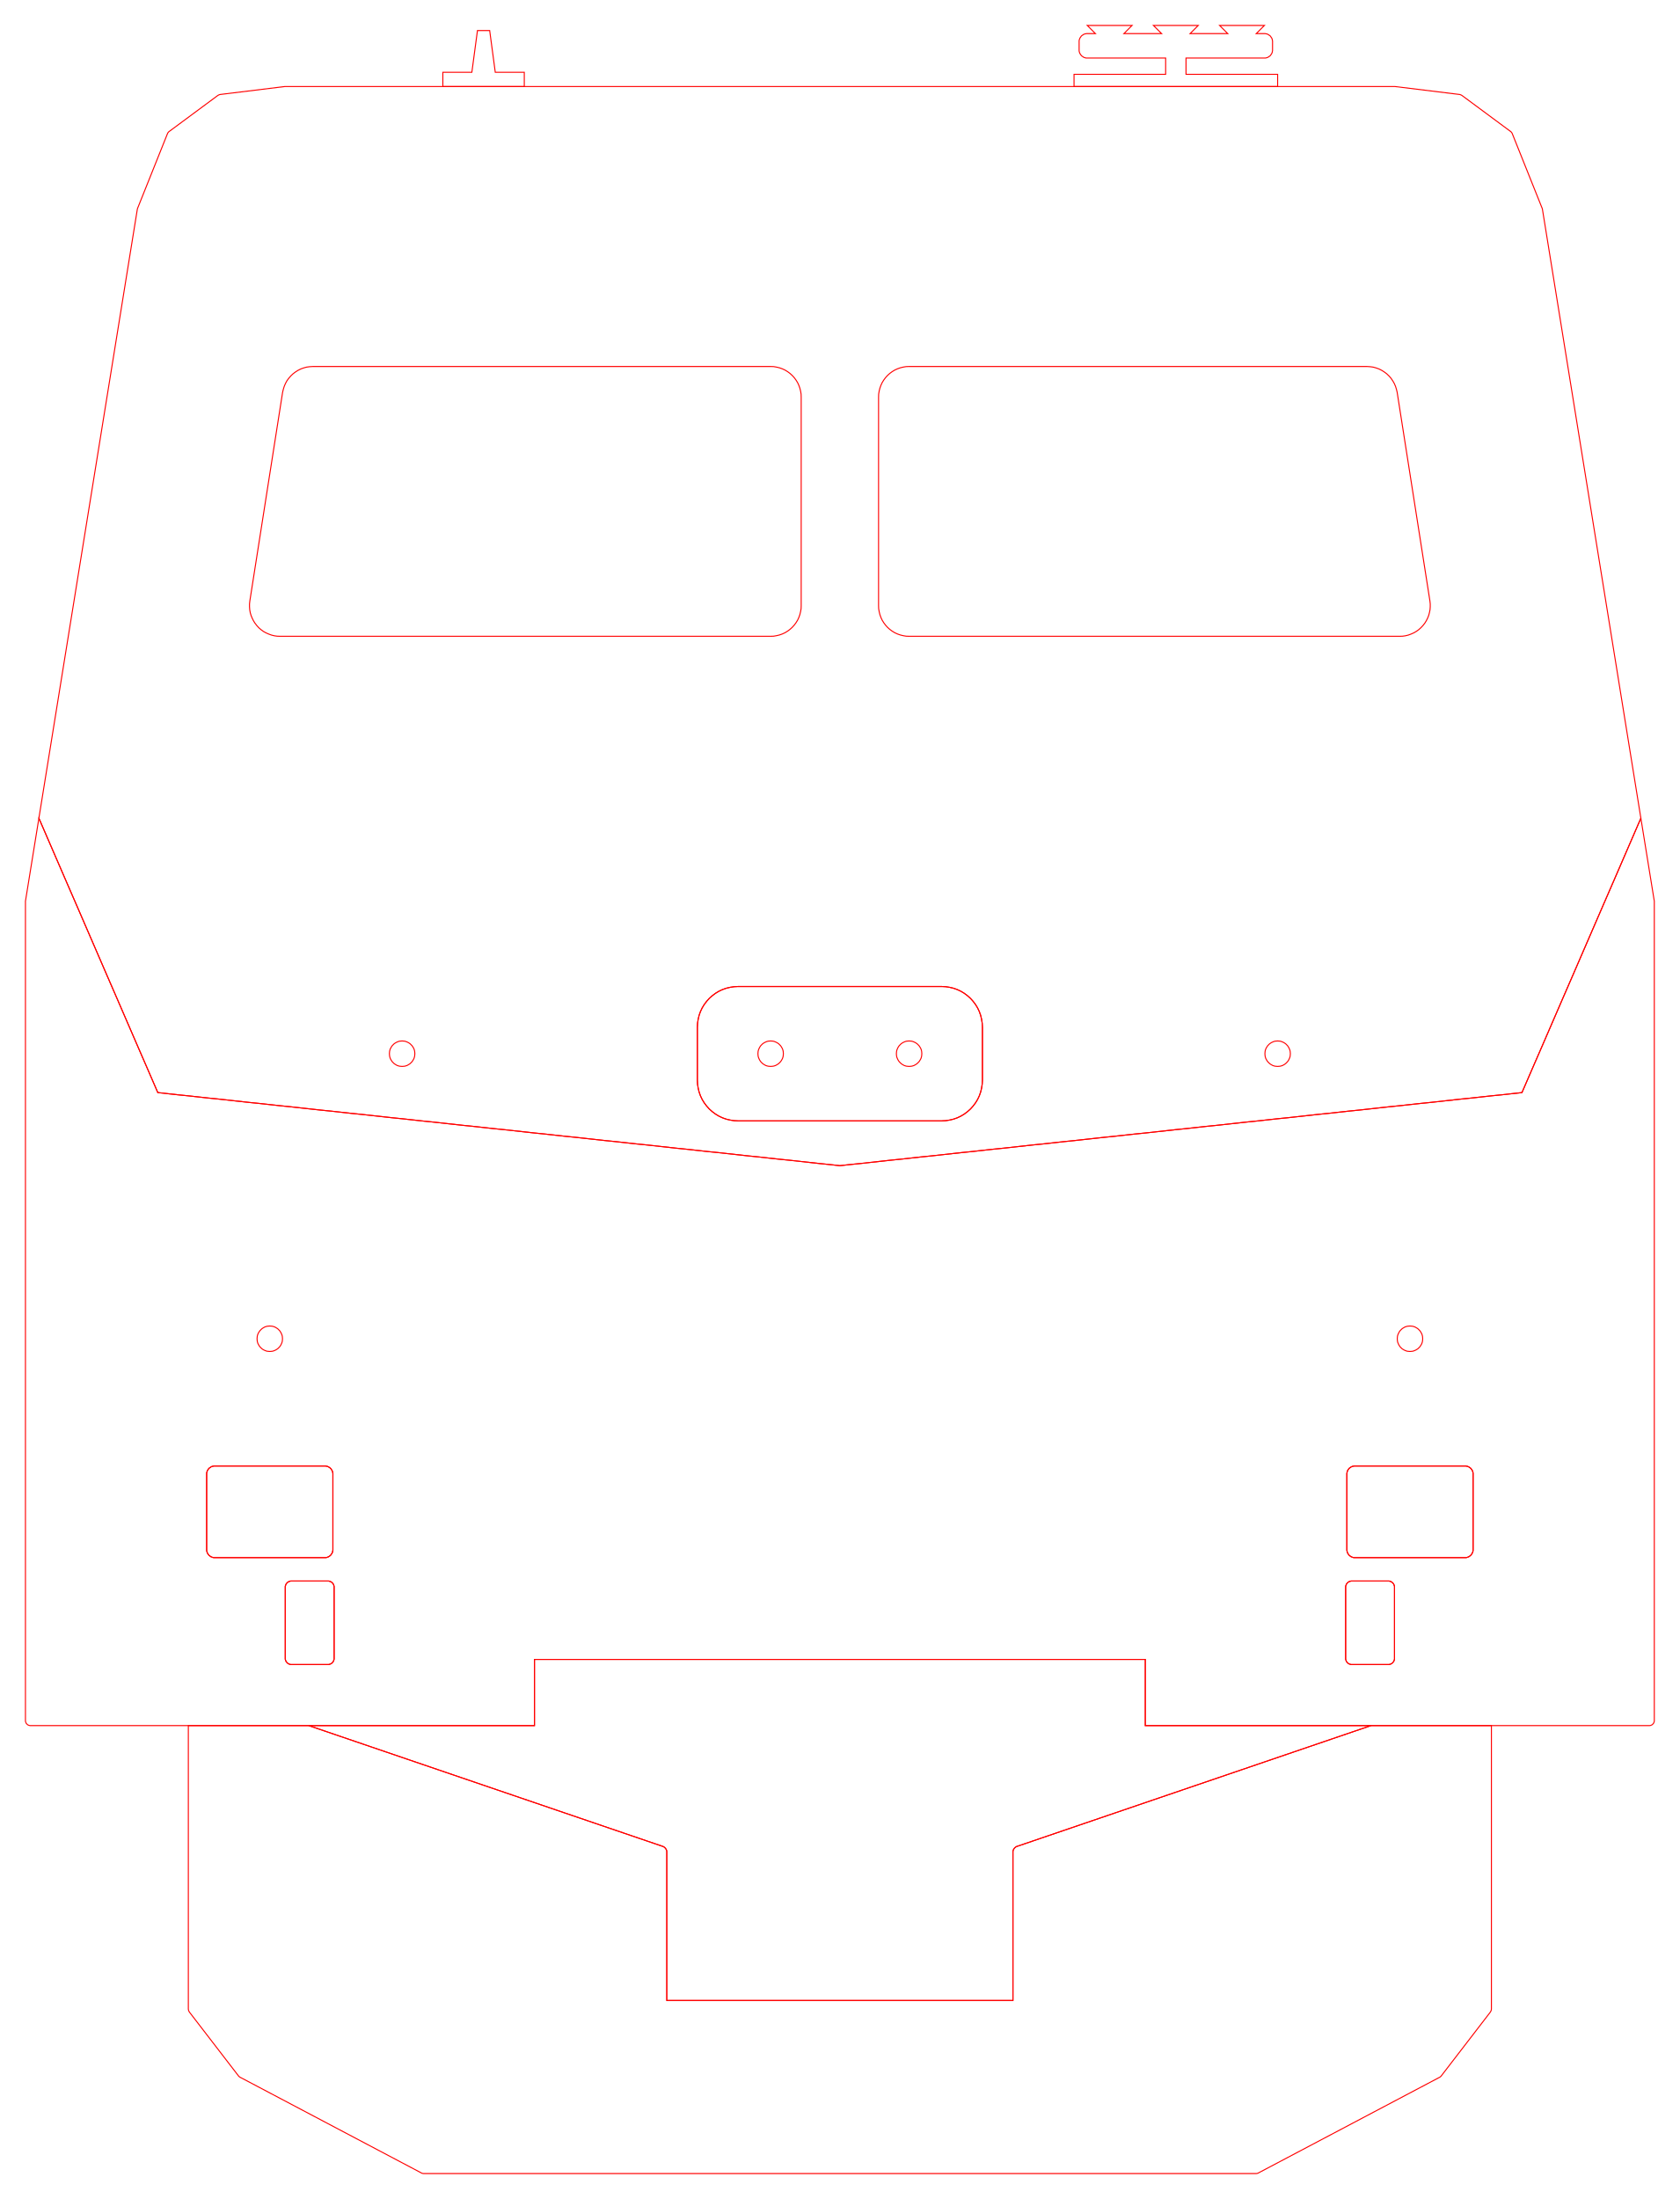
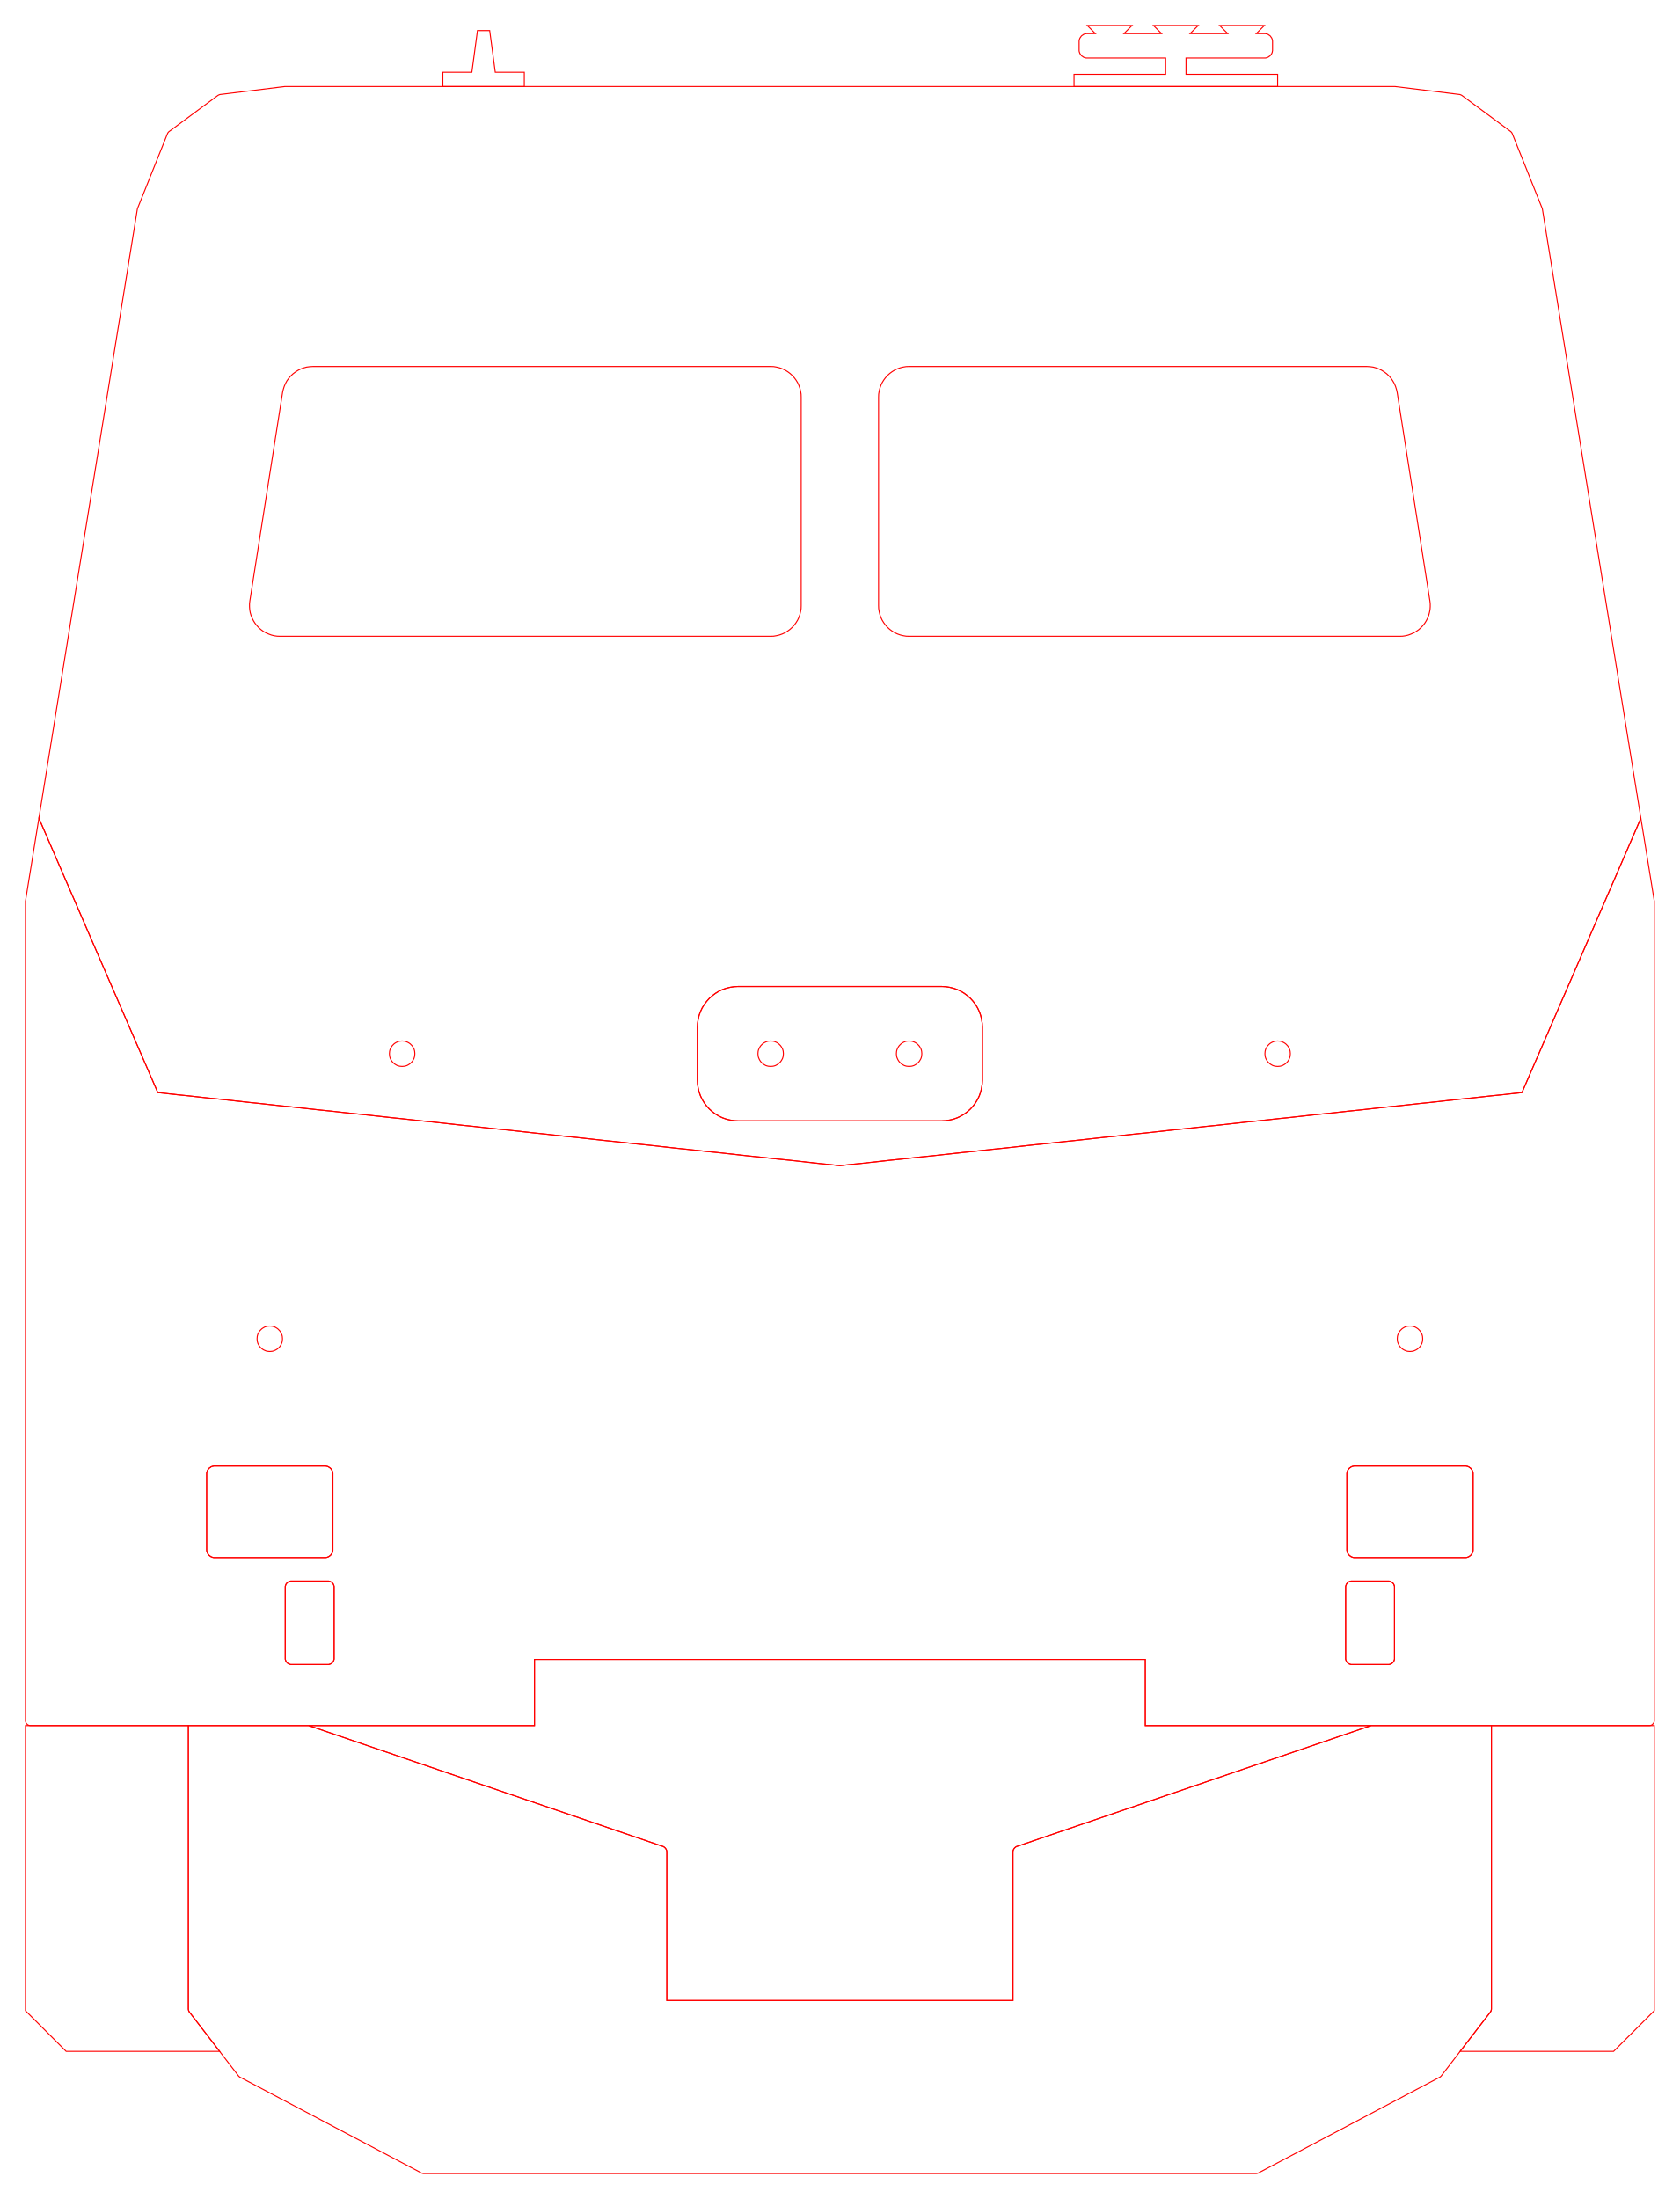
<svg xmlns="http://www.w3.org/2000/svg" width="16.500in" height="21.600in" viewBox="0 0 16.500 21.600">
  <path d="M16.244,16.924 L16.242,16.928 L16.239,16.932 L16.235,16.935 L16.232,16.939 L16.228,16.942 L16.224,16.944 L16.219,16.946 L16.215,16.948 L16.21,16.949 L16.205,16.95 L16.2,16.95 L11.25,16.95 L11.25,16.3 L5.25,16.3 L5.25,16.95 L0.3,16.95 L0.295,16.95 L0.29,16.949 L0.285,16.948 L0.281,16.946 L0.276,16.944 L0.272,16.942 L0.268,16.939 L0.265,16.935 L0.261,16.932 L0.258,16.928 L0.256,16.924 L0.254,16.919 L0.252,16.915 L0.251,16.91 L0.25,16.905 L0.25,16.9 L0.25,8.854 L0.25,8.85 L0.251,8.846 L0.382,8.037 L0.45,8.194 L0.55,8.425 L0.65,8.656 L0.75,8.886 L0.85,9.117 L0.95,9.348 L1.05,9.579 L1.15,9.809 L1.25,10.04 L1.35,10.271 L1.45,10.501 L1.55,10.732 L1.65,10.743 L1.75,10.754 L1.85,10.764 L1.95,10.775 L2.05,10.786 L2.15,10.796 L2.25,10.807 L2.35,10.818 L2.45,10.829 L2.55,10.839 L2.65,10.85 L2.75,10.861 L2.85,10.871 L2.95,10.882 L3.05,10.893 L3.15,10.904 L3.25,10.914 L3.35,10.925 L3.45,10.936 L3.55,10.946 L3.65,10.957 L3.75,10.968 L3.85,10.979 L3.95,10.989 L4.05,11 L4.15,11.011 L4.25,11.021 L4.35,11.032 L4.45,11.043 L4.55,11.054 L4.65,11.064 L4.75,11.075 L4.85,11.086 L4.95,11.096 L5.05,11.107 L5.15,11.118 L5.25,11.129 L5.35,11.139 L5.45,11.15 L5.55,11.161 L5.65,11.171 L5.75,11.182 L5.85,11.193 L5.95,11.204 L6.05,11.214 L6.15,11.225 L6.25,11.236 L6.35,11.246 L6.45,11.257 L6.55,11.268 L6.65,11.279 L6.75,11.289 L6.85,11.3 L6.95,11.311 L7.05,11.321 L7.15,11.332 L7.25,11.343 L7.35,11.354 L7.45,11.364 L7.55,11.375 L7.65,11.386 L7.75,11.396 L7.85,11.407 L7.95,11.418 L8.05,11.429 L8.15,11.439 L8.25,11.45 L8.35,11.439 L8.45,11.429 L8.55,11.418 L8.65,11.407 L8.75,11.396 L8.85,11.386 L8.95,11.375 L9.05,11.364 L9.15,11.354 L9.25,11.343 L9.35,11.332 L9.45,11.321 L9.55,11.311 L9.65,11.3 L9.75,11.289 L9.85,11.279 L9.95,11.268 L10.05,11.257 L10.15,11.246 L10.25,11.236 L10.35,11.225 L10.45,11.214 L10.55,11.204 L10.65,11.193 L10.75,11.182 L10.85,11.171 L10.95,11.161 L11.05,11.15 L11.15,11.139 L11.25,11.129 L11.35,11.118 L11.45,11.107 L11.55,11.096 L11.65,11.086 L11.75,11.075 L11.85,11.064 L11.95,11.054 L12.05,11.043 L12.15,11.032 L12.25,11.021 L12.35,11.011 L12.45,11 L12.55,10.989 L12.65,10.979 L12.75,10.968 L12.85,10.957 L12.95,10.946 L13.05,10.936 L13.15,10.925 L13.25,10.914 L13.35,10.904 L13.45,10.893 L13.55,10.882 L13.65,10.871 L13.75,10.861 L13.85,10.85 L13.95,10.839 L14.05,10.829 L14.15,10.818 L14.25,10.807 L14.35,10.796 L14.45,10.786 L14.55,10.775 L14.65,10.764 L14.75,10.754 L14.85,10.743 L14.95,10.732 L15.05,10.501 L15.15,10.271 L15.25,10.04 L15.35,9.809 L15.45,9.579 L15.55,9.348 L15.65,9.117 L15.75,8.886 L15.85,8.656 L15.95,8.425 L16.05,8.194 L16.118,8.037 L16.249,8.846 L16.25,8.85 L16.25,8.854 L16.25,16.9 L16.25,16.905 L16.249,16.91 L16.248,16.915 L16.246,16.919 Z M2.773,13.126 L2.77,13.114 L2.765,13.102 L2.76,13.091 L2.754,13.081 L2.747,13.071 L2.738,13.062 L2.729,13.053 L2.719,13.046 L2.709,13.04 L2.698,13.034 L2.686,13.03 L2.674,13.027 L2.662,13.026 L2.65,13.025 L2.638,13.026 L2.626,13.027 L2.614,13.03 L2.602,13.034 L2.591,13.04 L2.581,13.046 L2.571,13.053 L2.562,13.062 L2.553,13.071 L2.546,13.081 L2.54,13.091 L2.534,13.102 L2.53,13.114 L2.527,13.126 L2.526,13.138 L2.525,13.15 L2.526,13.162 L2.527,13.174 L2.53,13.186 L2.534,13.198 L2.54,13.209 L2.546,13.219 L2.553,13.229 L2.562,13.238 L2.571,13.247 L2.581,13.254 L2.591,13.26 L2.602,13.265 L2.614,13.27 L2.626,13.273 L2.638,13.274 L2.65,13.275 L2.662,13.274 L2.674,13.273 L2.686,13.27 L2.698,13.265 L2.709,13.26 L2.719,13.254 L2.729,13.247 L2.738,13.238 L2.747,13.229 L2.754,13.219 L2.76,13.209 L2.765,13.198 L2.77,13.186 L2.773,13.174 L2.774,13.162 L2.775,13.15 L2.774,13.138 Z M13.974,13.138 L13.973,13.126 L13.97,13.114 L13.966,13.102 L13.96,13.091 L13.954,13.081 L13.947,13.071 L13.938,13.062 L13.929,13.053 L13.919,13.046 L13.909,13.04 L13.898,13.034 L13.886,13.03 L13.874,13.027 L13.862,13.026 L13.85,13.025 L13.838,13.026 L13.826,13.027 L13.814,13.03 L13.802,13.034 L13.791,13.04 L13.781,13.046 L13.771,13.053 L13.762,13.062 L13.753,13.071 L13.746,13.081 L13.74,13.091 L13.735,13.102 L13.73,13.114 L13.727,13.126 L13.726,13.138 L13.725,13.15 L13.726,13.162 L13.727,13.174 L13.73,13.186 L13.735,13.198 L13.74,13.209 L13.746,13.219 L13.753,13.229 L13.762,13.238 L13.771,13.247 L13.781,13.254 L13.791,13.26 L13.802,13.265 L13.814,13.27 L13.826,13.273 L13.838,13.274 L13.85,13.275 L13.862,13.274 L13.874,13.273 L13.886,13.27 L13.898,13.265 L13.909,13.26 L13.919,13.254 L13.929,13.247 L13.938,13.238 L13.947,13.229 L13.954,13.219 L13.96,13.209 L13.966,13.198 L13.97,13.186 L13.973,13.174 L13.974,13.162 L13.975,13.15 Z M3.282,16.29 L3.282,15.59 L3.282,15.584 L3.281,15.578 L3.279,15.573 L3.277,15.567 L3.275,15.562 L3.272,15.557 L3.268,15.552 L3.264,15.548 L3.26,15.544 L3.255,15.54 L3.25,15.537 L3.245,15.535 L3.239,15.533 L3.234,15.531 L3.228,15.53 L3.222,15.53 L2.862,15.53 L2.856,15.53 L2.85,15.531 L2.845,15.533 L2.839,15.535 L2.834,15.537 L2.829,15.54 L2.824,15.544 L2.82,15.548 L2.816,15.552 L2.812,15.557 L2.809,15.562 L2.807,15.567 L2.805,15.573 L2.803,15.578 L2.802,15.584 L2.802,15.59 L2.802,16.29 L2.802,16.296 L2.803,16.302 L2.805,16.307 L2.807,16.313 L2.809,16.318 L2.812,16.323 L2.816,16.328 L2.82,16.332 L2.824,16.336 L2.829,16.34 L2.834,16.343 L2.839,16.345 L2.845,16.347 L2.85,16.349 L2.856,16.35 L2.862,16.35 L3.222,16.35 L3.228,16.35 L3.234,16.349 L3.239,16.347 L3.245,16.345 L3.25,16.343 L3.255,16.34 L3.26,16.336 L3.264,16.332 L3.268,16.328 L3.272,16.323 L3.275,16.318 L3.277,16.313 L3.279,16.307 L3.281,16.302 L3.282,16.296 Z M13.698,16.29 L13.698,15.59 L13.698,15.584 L13.697,15.578 L13.695,15.573 L13.693,15.567 L13.691,15.562 L13.688,15.557 L13.684,15.552 L13.68,15.548 L13.676,15.544 L13.671,15.54 L13.666,15.537 L13.661,15.535 L13.655,15.533 L13.65,15.531 L13.644,15.53 L13.638,15.53 L13.278,15.53 L13.272,15.53 L13.266,15.531 L13.261,15.533 L13.255,15.535 L13.25,15.537 L13.245,15.54 L13.24,15.544 L13.236,15.548 L13.232,15.552 L13.228,15.557 L13.225,15.562 L13.223,15.567 L13.221,15.573 L13.219,15.578 L13.218,15.584 L13.218,15.59 L13.218,16.29 L13.218,16.296 L13.219,16.302 L13.221,16.307 L13.223,16.313 L13.225,16.318 L13.228,16.323 L13.232,16.328 L13.236,16.332 L13.24,16.336 L13.245,16.34 L13.25,16.343 L13.255,16.345 L13.261,16.347 L13.266,16.349 L13.272,16.35 L13.278,16.35 L13.638,16.35 L13.644,16.35 L13.65,16.349 L13.655,16.347 L13.661,16.345 L13.666,16.343 L13.671,16.34 L13.676,16.336 L13.68,16.332 L13.684,16.328 L13.688,16.323 L13.691,16.318 L13.693,16.313 L13.695,16.307 L13.697,16.302 L13.698,16.296 Z M3.27,15.22 L3.27,14.48 L3.27,14.472 L3.268,14.464 L3.267,14.457 L3.264,14.449 L3.261,14.442 L3.256,14.436 L3.252,14.429 L3.247,14.423 L3.241,14.418 L3.234,14.414 L3.228,14.409 L3.221,14.406 L3.213,14.403 L3.206,14.402 L3.198,14.4 L3.19,14.4 L2.11,14.4 L2.102,14.4 L2.094,14.402 L2.087,14.403 L2.079,14.406 L2.072,14.409 L2.066,14.414 L2.059,14.418 L2.053,14.423 L2.048,14.429 L2.043,14.436 L2.039,14.442 L2.036,14.449 L2.033,14.457 L2.031,14.464 L2.03,14.472 L2.03,14.48 L2.03,15.22 L2.03,15.228 L2.031,15.236 L2.033,15.243 L2.036,15.251 L2.039,15.258 L2.043,15.264 L2.048,15.271 L2.053,15.277 L2.059,15.282 L2.066,15.287 L2.072,15.291 L2.079,15.294 L2.087,15.297 L2.094,15.299 L2.102,15.3 L2.11,15.3 L3.19,15.3 L3.198,15.3 L3.206,15.299 L3.213,15.297 L3.221,15.294 L3.228,15.291 L3.234,15.287 L3.241,15.282 L3.247,15.277 L3.252,15.271 L3.256,15.264 L3.261,15.258 L3.264,15.251 L3.267,15.243 L3.268,15.236 L3.27,15.228 Z M14.47,15.22 L14.47,14.48 L14.47,14.472 L14.469,14.464 L14.467,14.457 L14.464,14.449 L14.461,14.442 L14.457,14.436 L14.452,14.429 L14.447,14.423 L14.441,14.418 L14.434,14.414 L14.428,14.409 L14.421,14.406 L14.413,14.403 L14.406,14.402 L14.398,14.4 L14.39,14.4 L13.31,14.4 L13.302,14.4 L13.294,14.402 L13.287,14.403 L13.279,14.406 L13.272,14.409 L13.266,14.414 L13.259,14.418 L13.253,14.423 L13.248,14.429 L13.243,14.436 L13.239,14.442 L13.236,14.449 L13.233,14.457 L13.232,14.464 L13.23,14.472 L13.23,14.48 L13.23,15.22 L13.23,15.228 L13.232,15.236 L13.233,15.243 L13.236,15.251 L13.239,15.258 L13.243,15.264 L13.248,15.271 L13.253,15.277 L13.259,15.282 L13.266,15.287 L13.272,15.291 L13.279,15.294 L13.287,15.297 L13.294,15.299 L13.302,15.3 L13.31,15.3 L14.39,15.3 L14.398,15.3 L14.406,15.299 L14.413,15.297 L14.421,15.294 L14.428,15.291 L14.434,15.287 L14.441,15.282 L14.447,15.277 L14.452,15.271 L14.457,15.264 L14.461,15.258 L14.464,15.251 L14.467,15.243 L14.469,15.236 L14.47,15.228 Z" fill="none" stroke="#FF0000" stroke-width="0.01" />
  <path d="M3.279,16.307 L3.277,16.313 L3.275,16.318 L3.272,16.323 L3.268,16.328 L3.264,16.332 L3.26,16.336 L3.255,16.34 L3.25,16.343 L3.245,16.345 L3.239,16.347 L3.234,16.349 L3.228,16.35 L3.222,16.35 L2.862,16.35 L2.856,16.35 L2.85,16.349 L2.845,16.347 L2.839,16.345 L2.834,16.343 L2.829,16.34 L2.824,16.336 L2.82,16.332 L2.816,16.328 L2.812,16.323 L2.809,16.318 L2.807,16.313 L2.805,16.307 L2.803,16.302 L2.802,16.296 L2.802,16.29 L2.802,15.59 L2.802,15.584 L2.803,15.578 L2.805,15.573 L2.807,15.567 L2.809,15.562 L2.812,15.557 L2.816,15.552 L2.82,15.548 L2.824,15.544 L2.829,15.54 L2.834,15.537 L2.839,15.535 L2.845,15.533 L2.85,15.531 L2.856,15.53 L2.862,15.53 L3.222,15.53 L3.228,15.53 L3.234,15.531 L3.239,15.533 L3.245,15.535 L3.25,15.537 L3.255,15.54 L3.26,15.544 L3.264,15.548 L3.268,15.552 L3.272,15.557 L3.275,15.562 L3.277,15.567 L3.279,15.573 L3.281,15.578 L3.282,15.584 L3.282,15.59 L3.282,16.29 L3.282,16.296 L3.281,16.302 Z M13.695,16.307 L13.693,16.313 L13.691,16.318 L13.688,16.323 L13.684,16.328 L13.68,16.332 L13.676,16.336 L13.671,16.34 L13.666,16.343 L13.661,16.345 L13.655,16.347 L13.65,16.349 L13.644,16.35 L13.638,16.35 L13.278,16.35 L13.272,16.35 L13.266,16.349 L13.261,16.347 L13.255,16.345 L13.25,16.343 L13.245,16.34 L13.24,16.336 L13.236,16.332 L13.232,16.328 L13.228,16.323 L13.225,16.318 L13.223,16.313 L13.221,16.307 L13.219,16.302 L13.218,16.296 L13.218,16.29 L13.218,15.59 L13.218,15.584 L13.219,15.578 L13.221,15.573 L13.223,15.567 L13.225,15.562 L13.228,15.557 L13.232,15.552 L13.236,15.548 L13.24,15.544 L13.245,15.54 L13.25,15.537 L13.255,15.535 L13.261,15.533 L13.266,15.531 L13.272,15.53 L13.278,15.53 L13.638,15.53 L13.644,15.53 L13.65,15.531 L13.655,15.533 L13.661,15.535 L13.666,15.537 L13.671,15.54 L13.676,15.544 L13.68,15.548 L13.684,15.552 L13.688,15.557 L13.691,15.562 L13.693,15.567 L13.695,15.573 L13.697,15.578 L13.698,15.584 L13.698,15.59 L13.698,16.29 L13.698,16.296 L13.697,16.302 Z M3.267,15.243 L3.264,15.251 L3.261,15.258 L3.256,15.264 L3.252,15.271 L3.247,15.277 L3.241,15.282 L3.234,15.287 L3.228,15.291 L3.221,15.294 L3.213,15.297 L3.206,15.299 L3.198,15.3 L3.19,15.3 L2.11,15.3 L2.102,15.3 L2.094,15.299 L2.087,15.297 L2.079,15.294 L2.072,15.291 L2.066,15.287 L2.059,15.282 L2.053,15.277 L2.048,15.271 L2.043,15.264 L2.039,15.258 L2.036,15.251 L2.033,15.243 L2.031,15.236 L2.03,15.228 L2.03,15.22 L2.03,14.48 L2.03,14.472 L2.031,14.464 L2.033,14.457 L2.036,14.449 L2.039,14.442 L2.043,14.436 L2.048,14.429 L2.053,14.423 L2.059,14.418 L2.066,14.414 L2.072,14.409 L2.079,14.406 L2.087,14.403 L2.094,14.402 L2.102,14.4 L2.11,14.4 L3.19,14.4 L3.198,14.4 L3.206,14.402 L3.213,14.403 L3.221,14.406 L3.228,14.409 L3.234,14.414 L3.241,14.418 L3.247,14.423 L3.252,14.429 L3.256,14.436 L3.261,14.442 L3.264,14.449 L3.267,14.457 L3.268,14.464 L3.27,14.472 L3.27,14.48 L3.27,15.22 L3.27,15.228 L3.268,15.236 Z M14.467,15.243 L14.464,15.251 L14.461,15.258 L14.457,15.264 L14.452,15.271 L14.447,15.277 L14.441,15.282 L14.434,15.287 L14.428,15.291 L14.421,15.294 L14.413,15.297 L14.406,15.299 L14.398,15.3 L14.39,15.3 L13.31,15.3 L13.302,15.3 L13.294,15.299 L13.287,15.297 L13.279,15.294 L13.272,15.291 L13.266,15.287 L13.259,15.282 L13.253,15.277 L13.248,15.271 L13.243,15.264 L13.239,15.258 L13.236,15.251 L13.233,15.243 L13.232,15.236 L13.23,15.228 L13.23,15.22 L13.23,14.48 L13.23,14.472 L13.232,14.464 L13.233,14.457 L13.236,14.449 L13.239,14.442 L13.243,14.436 L13.248,14.429 L13.253,14.423 L13.259,14.418 L13.266,14.414 L13.272,14.409 L13.279,14.406 L13.287,14.403 L13.294,14.402 L13.302,14.4 L13.31,14.4 L14.39,14.4 L14.398,14.4 L14.406,14.402 L14.413,14.403 L14.421,14.406 L14.428,14.409 L14.434,14.414 L14.441,14.418 L14.447,14.423 L14.452,14.429 L14.457,14.436 L14.461,14.442 L14.464,14.449 L14.467,14.457 L14.469,14.464 L14.47,14.472 L14.47,14.48 L14.47,15.22 L14.47,15.228 L14.469,15.236 Z" fill="none" stroke="#FF0000" stroke-width="0.01" />
  <path d="M5.25,16.3 L11.25,16.3 L11.25,16.95 L13.467,16.95 L9.991,18.136 L9.985,18.138 L9.98,18.141 L9.975,18.144 L9.971,18.148 L9.967,18.151 L9.963,18.156 L9.96,18.16 L9.957,18.165 L9.954,18.171 L9.952,18.176 L9.951,18.181 L9.95,18.187 L9.95,18.193 L9.95,18.35 L9.95,19.648 L9.95,19.65 L9.948,19.65 L6.551,19.65 L6.55,19.65 L6.55,19.648 L6.55,18.35 L6.55,18.193 L6.55,18.187 L6.549,18.181 L6.548,18.176 L6.546,18.171 L6.543,18.165 L6.54,18.16 L6.537,18.156 L6.533,18.151 L6.529,18.148 L6.525,18.144 L6.52,18.141 L6.515,18.138 L6.509,18.136 L3.033,16.95 L5.25,16.95 Z" fill="none" stroke="#FF0000" stroke-width="0.01" />
  <path d="M1.35,2.05 L1.352,2.045 L1.645,1.313 L1.647,1.309 L1.649,1.305 L1.652,1.301 L1.655,1.298 L1.658,1.294 L1.661,1.292 L2.139,0.938 L2.144,0.935 L2.148,0.933 L2.153,0.931 L2.158,0.929 L2.163,0.928 L2.797,0.85 L2.803,0.85 L13.697,0.85 L13.703,0.85 L14.337,0.928 L14.342,0.929 L14.347,0.931 L14.352,0.933 L14.356,0.935 L14.361,0.938 L14.839,1.292 L14.842,1.294 L14.845,1.298 L14.848,1.301 L14.851,1.305 L14.853,1.309 L14.855,1.313 L15.148,2.045 L15.15,2.05 L15.151,2.055 L16.118,8.037 L16.05,8.194 L15.95,8.425 L15.85,8.656 L15.75,8.886 L15.65,9.117 L15.55,9.348 L15.45,9.579 L15.35,9.809 L15.25,10.04 L15.15,10.271 L15.05,10.501 L14.95,10.732 L14.85,10.743 L14.75,10.754 L14.65,10.764 L14.55,10.775 L14.45,10.786 L14.35,10.796 L14.25,10.807 L14.15,10.818 L14.05,10.829 L13.95,10.839 L13.85,10.85 L13.75,10.861 L13.65,10.871 L13.55,10.882 L13.45,10.893 L13.35,10.904 L13.25,10.914 L13.15,10.925 L13.05,10.936 L12.95,10.946 L12.85,10.957 L12.75,10.968 L12.65,10.979 L12.55,10.989 L12.45,11 L12.35,11.011 L12.25,11.021 L12.15,11.032 L12.05,11.043 L11.95,11.054 L11.85,11.064 L11.75,11.075 L11.65,11.086 L11.55,11.096 L11.45,11.107 L11.35,11.118 L11.25,11.129 L11.15,11.139 L11.05,11.15 L10.95,11.161 L10.85,11.171 L10.75,11.182 L10.65,11.193 L10.55,11.204 L10.45,11.214 L10.35,11.225 L10.25,11.236 L10.15,11.246 L10.05,11.257 L9.95,11.268 L9.85,11.279 L9.75,11.289 L9.65,11.3 L9.55,11.311 L9.45,11.321 L9.35,11.332 L9.25,11.343 L9.15,11.354 L9.05,11.364 L8.95,11.375 L8.85,11.386 L8.75,11.396 L8.65,11.407 L8.55,11.418 L8.45,11.429 L8.35,11.439 L8.25,11.45 L8.15,11.439 L8.05,11.429 L7.95,11.418 L7.85,11.407 L7.75,11.396 L7.65,11.386 L7.55,11.375 L7.45,11.364 L7.35,11.354 L7.25,11.343 L7.15,11.332 L7.05,11.321 L6.95,11.311 L6.85,11.3 L6.75,11.289 L6.65,11.279 L6.55,11.268 L6.45,11.257 L6.35,11.246 L6.25,11.236 L6.15,11.225 L6.05,11.214 L5.95,11.204 L5.85,11.193 L5.75,11.182 L5.65,11.171 L5.55,11.161 L5.45,11.15 L5.35,11.139 L5.25,11.129 L5.15,11.118 L5.05,11.107 L4.95,11.096 L4.85,11.086 L4.75,11.075 L4.65,11.064 L4.55,11.054 L4.45,11.043 L4.35,11.032 L4.25,11.021 L4.15,11.011 L4.05,11 L3.95,10.989 L3.85,10.979 L3.75,10.968 L3.65,10.957 L3.55,10.946 L3.45,10.936 L3.35,10.925 L3.25,10.914 L3.15,10.904 L3.05,10.893 L2.95,10.882 L2.85,10.871 L2.75,10.861 L2.65,10.85 L2.55,10.839 L2.45,10.829 L2.35,10.818 L2.25,10.807 L2.15,10.796 L2.05,10.786 L1.95,10.775 L1.85,10.764 L1.75,10.754 L1.65,10.743 L1.55,10.732 L1.45,10.501 L1.35,10.271 L1.25,10.04 L1.15,9.809 L1.05,9.579 L0.95,9.348 L0.85,9.117 L0.75,8.886 L0.65,8.656 L0.55,8.425 L0.45,8.194 L0.382,8.037 L1.349,2.055 Z M7.657,6.237 L7.685,6.227 L7.711,6.215 L7.737,6.199 L7.76,6.182 L7.782,6.162 L7.802,6.14 L7.819,6.117 L7.835,6.091 L7.847,6.065 L7.857,6.037 L7.864,6.008 L7.869,5.979 L7.87,5.95 L7.87,3.9 L7.869,3.871 L7.864,3.841 L7.857,3.813 L7.847,3.785 L7.835,3.759 L7.819,3.733 L7.802,3.71 L7.782,3.688 L7.76,3.668 L7.737,3.651 L7.711,3.635 L7.685,3.623 L7.657,3.613 L7.628,3.606 L7.599,3.601 L7.57,3.6 L3.073,3.6 L3.042,3.602 L3.012,3.606 L2.983,3.614 L2.955,3.624 L2.927,3.638 L2.902,3.654 L2.878,3.672 L2.856,3.693 L2.836,3.716 L2.818,3.741 L2.804,3.767 L2.792,3.795 L2.783,3.824 L2.776,3.853 L2.454,5.904 L2.451,5.932 L2.451,5.961 L2.453,5.989 L2.458,6.018 L2.466,6.045 L2.477,6.072 L2.49,6.098 L2.505,6.122 L2.523,6.145 L2.542,6.166 L2.564,6.185 L2.587,6.202 L2.612,6.216 L2.639,6.228 L2.666,6.238 L2.694,6.245 L2.722,6.249 L2.751,6.25 L7.57,6.25 L7.599,6.249 L7.628,6.244 Z M13.806,6.245 L13.834,6.238 L13.861,6.228 L13.888,6.216 L13.912,6.202 L13.936,6.185 L13.957,6.166 L13.977,6.145 L13.995,6.122 L14.01,6.098 L14.023,6.072 L14.034,6.045 L14.041,6.018 L14.047,5.989 L14.049,5.961 L14.049,5.932 L14.046,5.904 L13.724,3.853 L13.717,3.824 L13.708,3.795 L13.696,3.767 L13.681,3.741 L13.664,3.716 L13.644,3.693 L13.622,3.672 L13.598,3.654 L13.573,3.638 L13.545,3.624 L13.517,3.614 L13.488,3.606 L13.458,3.602 L13.427,3.6 L8.93,3.6 L8.901,3.601 L8.871,3.606 L8.843,3.613 L8.815,3.623 L8.789,3.635 L8.763,3.651 L8.74,3.668 L8.718,3.688 L8.698,3.71 L8.681,3.733 L8.665,3.759 L8.653,3.785 L8.643,3.813 L8.636,3.841 L8.631,3.871 L8.63,3.9 L8.63,5.95 L8.631,5.979 L8.636,6.008 L8.643,6.037 L8.653,6.065 L8.665,6.091 L8.681,6.117 L8.698,6.14 L8.718,6.162 L8.74,6.182 L8.763,6.199 L8.789,6.215 L8.815,6.227 L8.843,6.237 L8.871,6.244 L8.901,6.249 L8.93,6.25 L13.749,6.25 L13.778,6.249 Z M4.075,10.35 L4.074,10.338 L4.073,10.326 L4.07,10.314 L4.066,10.302 L4.06,10.291 L4.054,10.281 L4.047,10.271 L4.038,10.262 L4.029,10.253 L4.019,10.246 L4.009,10.24 L3.998,10.235 L3.986,10.23 L3.974,10.227 L3.962,10.226 L3.95,10.225 L3.938,10.226 L3.926,10.227 L3.914,10.23 L3.902,10.235 L3.891,10.24 L3.881,10.246 L3.871,10.253 L3.862,10.262 L3.853,10.271 L3.846,10.281 L3.84,10.291 L3.834,10.302 L3.83,10.314 L3.827,10.326 L3.826,10.338 L3.825,10.35 L3.826,10.362 L3.827,10.374 L3.83,10.386 L3.834,10.398 L3.84,10.409 L3.846,10.419 L3.853,10.429 L3.862,10.438 L3.871,10.447 L3.881,10.454 L3.891,10.46 L3.902,10.466 L3.914,10.47 L3.926,10.473 L3.938,10.474 L3.95,10.475 L3.962,10.474 L3.974,10.473 L3.986,10.47 L3.998,10.466 L4.009,10.46 L4.019,10.454 L4.029,10.447 L4.038,10.438 L4.047,10.429 L4.054,10.419 L4.06,10.409 L4.066,10.398 L4.07,10.386 L4.073,10.374 L4.074,10.362 Z M12.675,10.35 L12.674,10.338 L12.673,10.326 L12.67,10.314 L12.665,10.302 L12.66,10.291 L12.654,10.281 L12.647,10.271 L12.638,10.262 L12.629,10.253 L12.619,10.246 L12.609,10.24 L12.598,10.235 L12.586,10.23 L12.574,10.227 L12.562,10.226 L12.55,10.225 L12.538,10.226 L12.526,10.227 L12.514,10.23 L12.502,10.235 L12.491,10.24 L12.481,10.246 L12.471,10.253 L12.462,10.262 L12.453,10.271 L12.446,10.281 L12.44,10.291 L12.434,10.302 L12.43,10.314 L12.427,10.326 L12.426,10.338 L12.425,10.35 L12.426,10.362 L12.427,10.374 L12.43,10.386 L12.434,10.398 L12.44,10.409 L12.446,10.419 L12.453,10.429 L12.462,10.438 L12.471,10.447 L12.481,10.454 L12.491,10.46 L12.502,10.466 L12.514,10.47 L12.526,10.473 L12.538,10.474 L12.55,10.475 L12.562,10.474 L12.574,10.473 L12.586,10.47 L12.598,10.466 L12.609,10.46 L12.619,10.454 L12.629,10.447 L12.638,10.438 L12.647,10.429 L12.654,10.419 L12.66,10.409 L12.665,10.398 L12.67,10.386 L12.673,10.374 L12.674,10.362 Z M9.65,10.09 L9.648,10.051 L9.642,10.012 L9.633,9.974 L9.62,9.937 L9.603,9.901 L9.583,9.868 L9.559,9.836 L9.533,9.807 L9.504,9.781 L9.472,9.757 L9.439,9.737 L9.403,9.72 L9.366,9.707 L9.328,9.698 L9.289,9.692 L9.25,9.69 L7.25,9.69 L7.211,9.692 L7.172,9.698 L7.134,9.707 L7.097,9.72 L7.061,9.737 L7.028,9.757 L6.996,9.781 L6.967,9.807 L6.941,9.836 L6.917,9.868 L6.897,9.901 L6.88,9.937 L6.867,9.974 L6.858,10.012 L6.852,10.051 L6.85,10.09 L6.85,10.61 L6.852,10.649 L6.858,10.688 L6.867,10.726 L6.88,10.763 L6.897,10.799 L6.917,10.832 L6.941,10.864 L6.967,10.893 L6.996,10.919 L7.028,10.943 L7.061,10.963 L7.097,10.98 L7.134,10.993 L7.172,11.002 L7.211,11.008 L7.25,11.01 L9.25,11.01 L9.289,11.008 L9.328,11.002 L9.366,10.993 L9.403,10.98 L9.439,10.963 L9.472,10.943 L9.504,10.919 L9.533,10.893 L9.559,10.864 L9.583,10.832 L9.603,10.799 L9.62,10.763 L9.633,10.726 L9.642,10.688 L9.648,10.649 L9.65,10.61 Z" fill="none" stroke="#FF0000" stroke-width="0.01" />
  <path d="M9.648,10.649 L9.642,10.688 L9.633,10.726 L9.62,10.763 L9.603,10.799 L9.583,10.832 L9.559,10.864 L9.533,10.893 L9.504,10.919 L9.472,10.943 L9.439,10.963 L9.403,10.98 L9.366,10.993 L9.328,11.002 L9.289,11.008 L9.25,11.01 L7.25,11.01 L7.211,11.008 L7.172,11.002 L7.134,10.993 L7.097,10.98 L7.061,10.963 L7.028,10.943 L6.996,10.919 L6.967,10.893 L6.941,10.864 L6.917,10.832 L6.897,10.799 L6.88,10.763 L6.867,10.726 L6.858,10.688 L6.852,10.649 L6.85,10.61 L6.85,10.09 L6.852,10.051 L6.858,10.012 L6.867,9.974 L6.88,9.937 L6.897,9.901 L6.917,9.868 L6.941,9.836 L6.967,9.807 L6.996,9.781 L7.028,9.757 L7.061,9.737 L7.097,9.72 L7.134,9.707 L7.172,9.698 L7.211,9.692 L7.25,9.69 L9.25,9.69 L9.289,9.692 L9.328,9.698 L9.366,9.707 L9.403,9.72 L9.439,9.737 L9.472,9.757 L9.504,9.781 L9.533,9.807 L9.559,9.836 L9.583,9.868 L9.603,9.901 L9.62,9.937 L9.633,9.974 L9.642,10.012 L9.648,10.051 L9.65,10.09 L9.65,10.61 Z M7.695,10.35 L7.694,10.338 L7.693,10.326 L7.69,10.314 L7.686,10.302 L7.68,10.291 L7.674,10.281 L7.667,10.271 L7.658,10.262 L7.649,10.253 L7.639,10.246 L7.629,10.24 L7.618,10.235 L7.606,10.23 L7.594,10.227 L7.582,10.226 L7.57,10.225 L7.558,10.226 L7.546,10.227 L7.534,10.23 L7.522,10.235 L7.511,10.24 L7.501,10.246 L7.491,10.253 L7.482,10.262 L7.473,10.271 L7.466,10.281 L7.46,10.291 L7.455,10.302 L7.45,10.314 L7.447,10.326 L7.446,10.338 L7.445,10.35 L7.446,10.362 L7.447,10.374 L7.45,10.386 L7.455,10.398 L7.46,10.409 L7.466,10.419 L7.473,10.429 L7.482,10.438 L7.491,10.447 L7.501,10.454 L7.511,10.46 L7.522,10.466 L7.534,10.47 L7.546,10.473 L7.558,10.474 L7.57,10.475 L7.582,10.474 L7.594,10.473 L7.606,10.47 L7.618,10.466 L7.629,10.46 L7.639,10.454 L7.649,10.447 L7.658,10.438 L7.667,10.429 L7.674,10.419 L7.68,10.409 L7.686,10.398 L7.69,10.386 L7.693,10.374 L7.694,10.362 Z M9.054,10.362 L9.055,10.35 L9.054,10.338 L9.053,10.326 L9.05,10.314 L9.046,10.302 L9.04,10.291 L9.034,10.281 L9.027,10.271 L9.018,10.262 L9.009,10.253 L8.999,10.246 L8.989,10.24 L8.978,10.235 L8.966,10.23 L8.954,10.227 L8.942,10.226 L8.93,10.225 L8.918,10.226 L8.906,10.227 L8.894,10.23 L8.882,10.235 L8.871,10.24 L8.861,10.246 L8.851,10.253 L8.842,10.262 L8.833,10.271 L8.826,10.281 L8.82,10.291 L8.815,10.302 L8.81,10.314 L8.807,10.326 L8.806,10.338 L8.805,10.35 L8.806,10.362 L8.807,10.374 L8.81,10.386 L8.815,10.398 L8.82,10.409 L8.826,10.419 L8.833,10.429 L8.842,10.438 L8.851,10.447 L8.861,10.454 L8.871,10.46 L8.882,10.466 L8.894,10.47 L8.906,10.473 L8.918,10.474 L8.93,10.475 L8.942,10.474 L8.954,10.473 L8.966,10.47 L8.978,10.466 L8.989,10.46 L8.999,10.454 L9.009,10.447 L9.018,10.438 L9.027,10.429 L9.034,10.419 L9.04,10.409 L9.046,10.398 L9.05,10.386 L9.053,10.374 Z" fill="none" stroke="#FF0000" stroke-width="0.01" />
  <path d="M6.551,19.65 L9.948,19.65 L9.95,19.65 L9.95,19.648 L9.95,18.193 L9.95,18.187 L9.951,18.181 L9.952,18.176 L9.954,18.171 L9.957,18.165 L9.96,18.16 L9.963,18.156 L9.967,18.151 L9.971,18.148 L9.975,18.144 L9.98,18.141 L9.985,18.138 L9.991,18.136 L13.467,16.95 L14.65,16.95 L14.65,19.73 L14.65,19.735 L14.649,19.741 L14.648,19.746 L14.646,19.752 L14.643,19.757 L14.641,19.762 L14.638,19.766 L14.158,20.39 L14.154,20.395 L14.149,20.399 L14.144,20.403 L14.138,20.406 L12.363,21.343 L12.358,21.346 L12.352,21.348 L12.347,21.349 L12.341,21.35 L12.335,21.35 L4.165,21.35 L4.159,21.35 L4.153,21.349 L4.148,21.348 L4.142,21.346 L4.137,21.343 L2.362,20.406 L2.356,20.403 L2.351,20.399 L2.346,20.395 L2.342,20.39 L1.862,19.766 L1.859,19.762 L1.857,19.757 L1.854,19.752 L1.852,19.746 L1.851,19.741 L1.85,19.735 L1.85,19.73 L1.85,16.95 L3.033,16.95 L6.509,18.136 L6.515,18.138 L6.52,18.141 L6.525,18.144 L6.529,18.148 L6.533,18.151 L6.537,18.156 L6.54,18.16 L6.543,18.165 L6.546,18.171 L6.548,18.176 L6.549,18.181 L6.55,18.187 L6.55,18.193 L6.55,19.648 L6.55,19.65 Z" fill="none" stroke="#FF0000" stroke-width="0.01" />
+   <path d="M14.342,20.15 L14.638,19.766 L14.641,19.762 L14.643,19.757 L14.646,19.752 L14.648,19.746 L14.649,19.741 L14.65,19.735 L14.65,19.73 L14.65,18.35 L14.65,16.95 L16.2,16.95 L16.25,16.95 L16.25,19.75 L15.85,20.15 Z M0.25,16.95 L0.3,16.95 L1.85,16.95 L1.85,18.35 L1.85,19.73 L1.85,19.735 L1.851,19.741 L1.852,19.746 L1.854,19.752 L1.857,19.757 L1.859,19.762 L1.862,19.766 L2.158,20.15 L0.65,20.15 L0.25,19.75 Z" fill="none" stroke="#FF0000" stroke-width="0.01" />
  <path d="M10.55,0.73 L11.45,0.73 L11.45,0.57 L10.68,0.57 L10.672,0.57 L10.664,0.569 L10.657,0.567 L10.649,0.564 L10.642,0.561 L10.636,0.556 L10.629,0.552 L10.623,0.547 L10.618,0.541 L10.614,0.534 L10.609,0.528 L10.606,0.521 L10.603,0.513 L10.601,0.506 L10.6,0.498 L10.6,0.49 L10.6,0.41 L10.6,0.402 L10.601,0.394 L10.603,0.387 L10.606,0.379 L10.609,0.372 L10.614,0.366 L10.618,0.359 L10.623,0.353 L10.629,0.348 L10.636,0.344 L10.642,0.339 L10.649,0.336 L10.657,0.333 L10.664,0.332 L10.672,0.33 L10.68,0.33 L10.76,0.33 L10.68,0.25 L11.12,0.25 L11.04,0.33 L11.41,0.33 L11.33,0.25 L11.77,0.25 L11.69,0.33 L12.06,0.33 L11.98,0.25 L12.42,0.25 L12.34,0.33 L12.42,0.33 L12.428,0.33 L12.436,0.332 L12.443,0.333 L12.451,0.336 L12.458,0.339 L12.464,0.344 L12.471,0.348 L12.477,0.353 L12.482,0.359 L12.486,0.366 L12.491,0.372 L12.494,0.379 L12.497,0.387 L12.498,0.394 L12.5,0.402 L12.5,0.41 L12.5,0.49 L12.5,0.498 L12.498,0.506 L12.497,0.513 L12.494,0.521 L12.491,0.528 L12.486,0.534 L12.482,0.541 L12.477,0.547 L12.471,0.552 L12.464,0.556 L12.458,0.561 L12.451,0.564 L12.443,0.567 L12.436,0.569 L12.428,0.57 L12.42,0.57 L11.65,0.57 L11.65,0.73 L12.55,0.73 L12.55,0.85 L10.55,0.85 Z" fill="none" stroke="#FF0000" stroke-width="0.01" />
  <path d="M5.15,0.85 L4.35,0.85 L4.35,0.71 L4.635,0.71 L4.69,0.3 L4.81,0.3 L4.865,0.71 L5.15,0.71 Z" fill="none" stroke="#FF0000" stroke-width="0.01" />
</svg>
